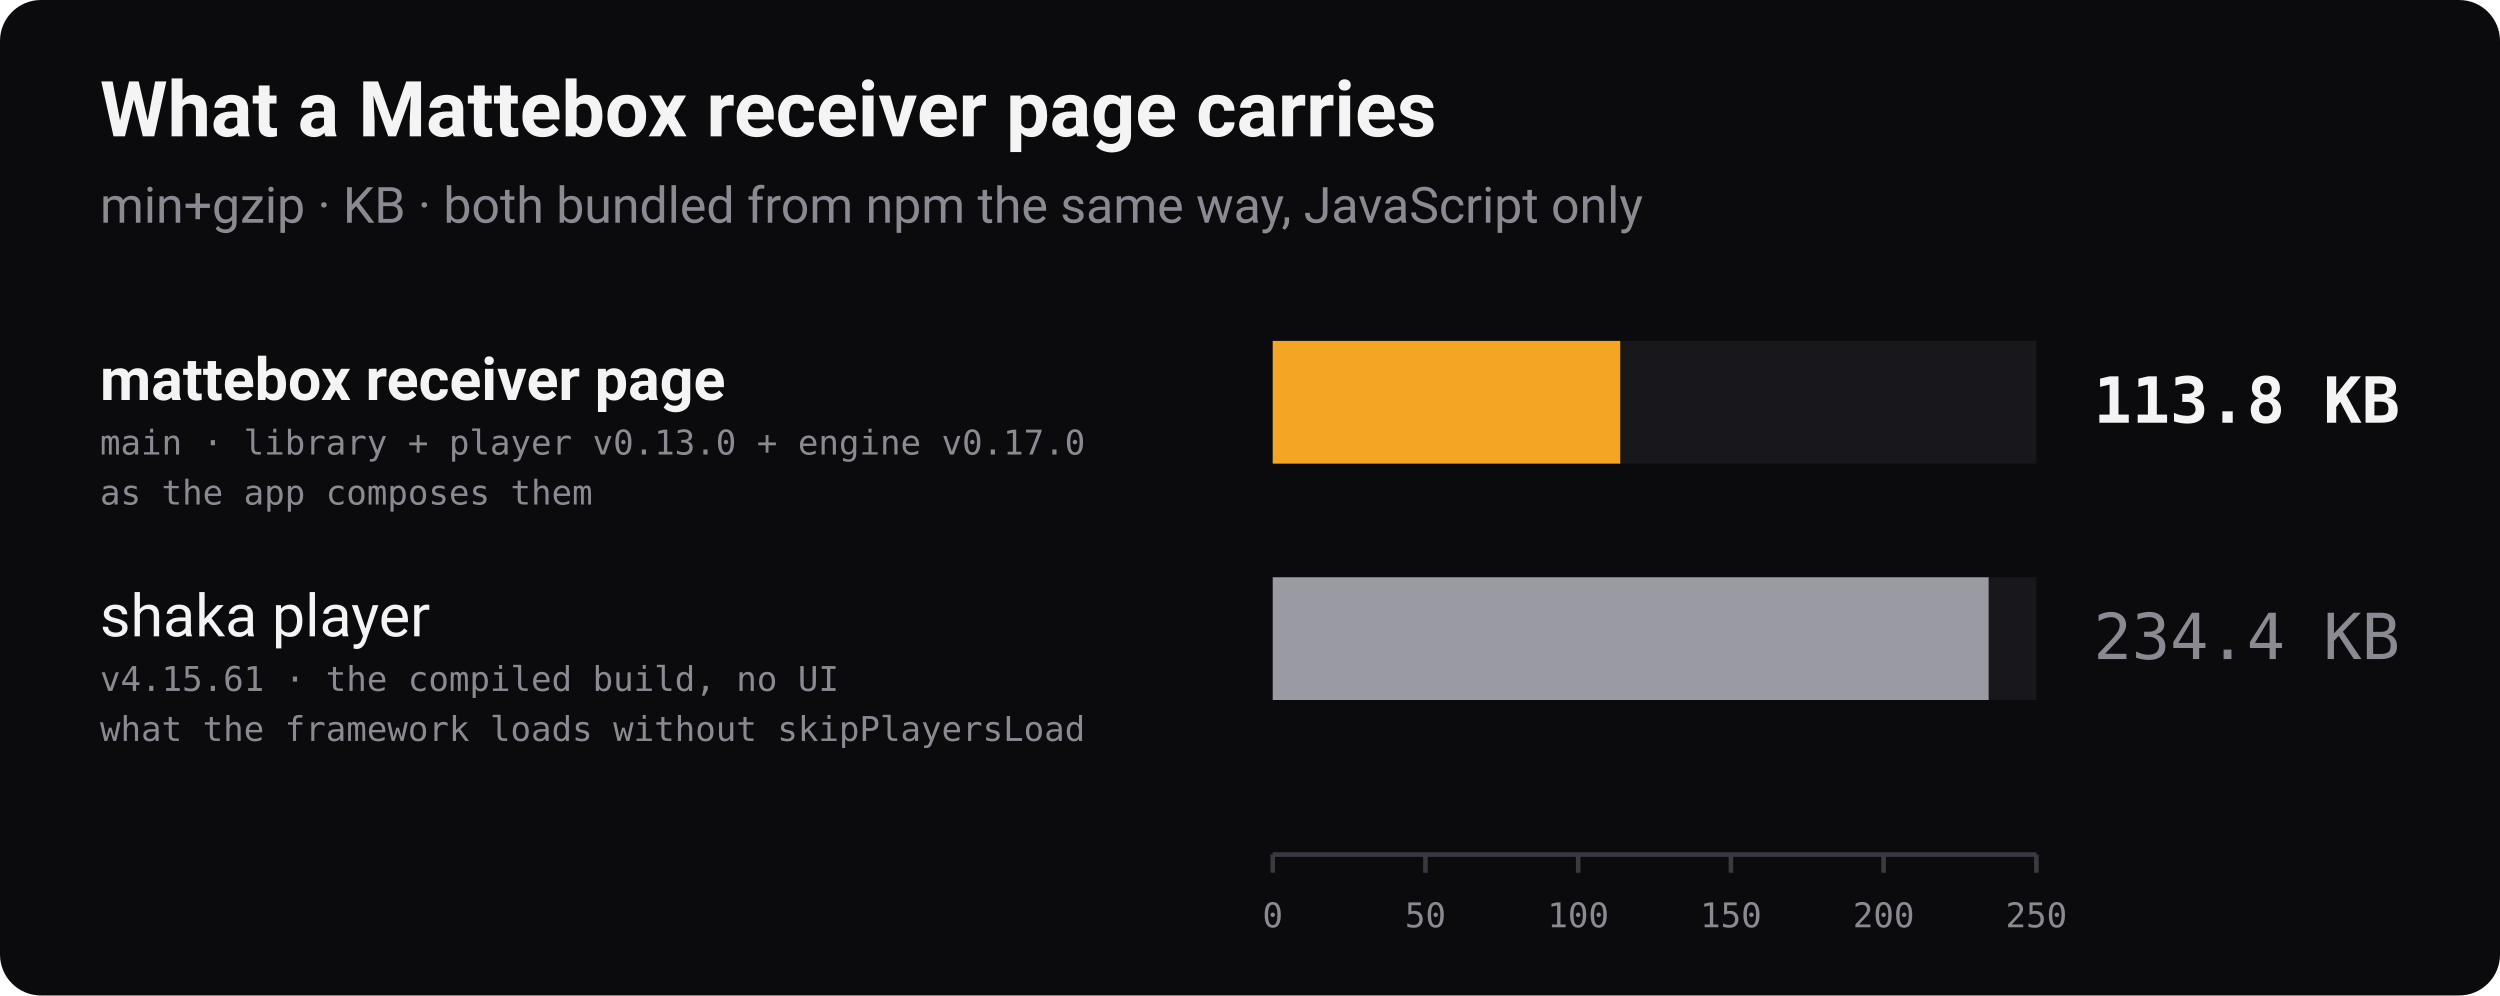
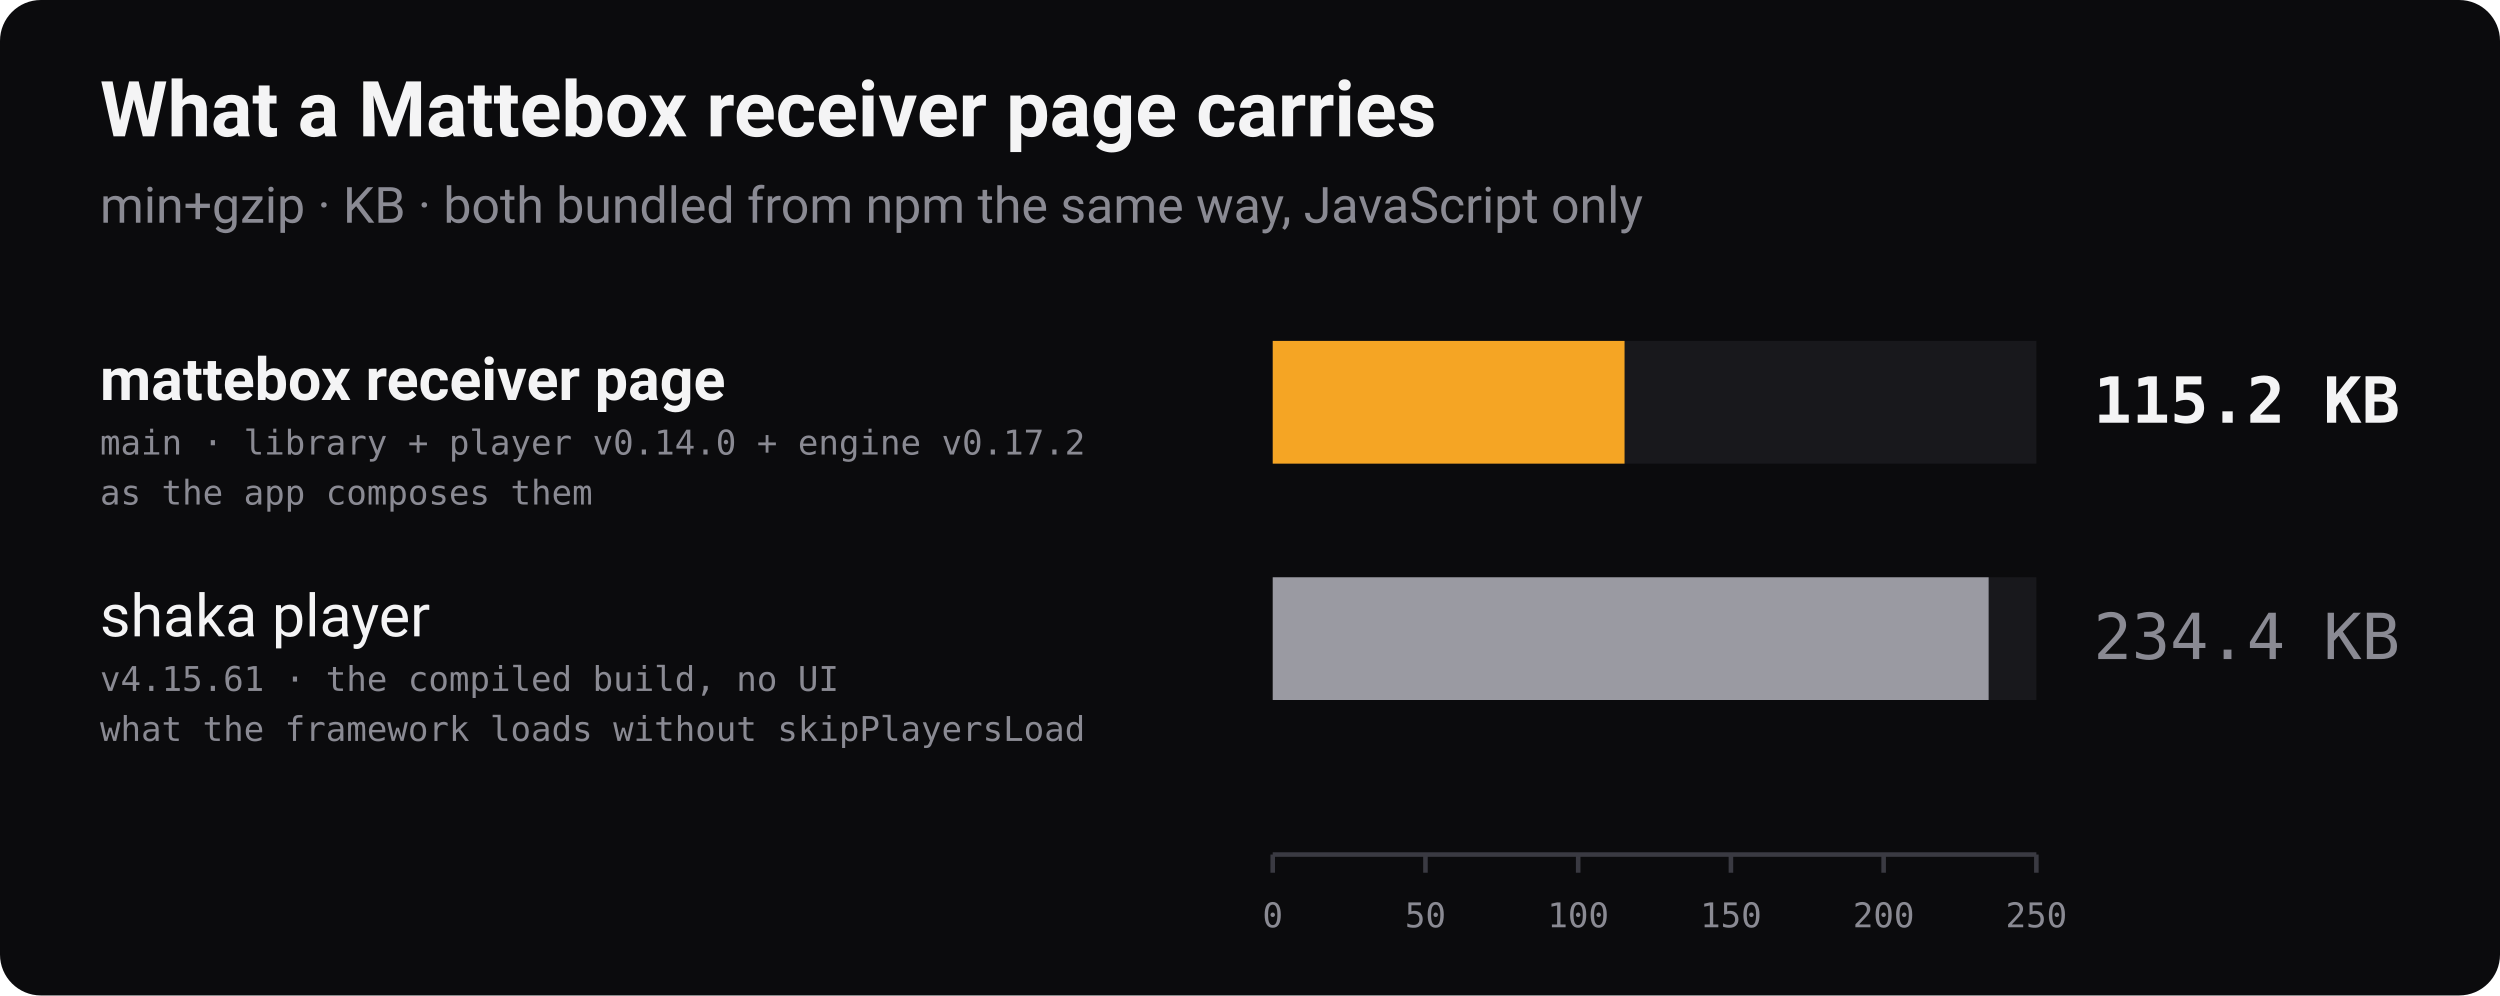
<svg xmlns="http://www.w3.org/2000/svg" width="1100" height="438" viewBox="0 0 1100 438" role="img" aria-label="JavaScript size of a Mattebox Cast receiver page against Shaka Player, min+gzip">
  <rect width="1100" height="438" rx="18" fill="#0b0b0d" />
  <text x="44" y="60" font-family="-apple-system, 'Segoe UI', Roboto, Helvetica, Arial, sans-serif" font-size="34" font-weight="700" fill="#f4f4f5">What a Mattebox receiver page carries</text>
  <text x="44" y="98" font-family="-apple-system, 'Segoe UI', Roboto, Helvetica, Arial, sans-serif" font-size="22" fill="#8a8a93">min+gzip · KB · both bundled from npm the same way, JavaScript only</text>
  <text x="44" y="176" font-family="-apple-system, 'Segoe UI', Roboto, Helvetica, Arial, sans-serif" font-size="26" font-weight="700" fill="#f4f4f5">mattebox receiver page</text>
-   <text x="44" y="200" font-family="ui-monospace, 'SF Mono', Menlo, Consolas, monospace" font-size="15" fill="#8a8a93">main · library + player v0.13.0 + engine v0.17.0</text>
+   <text x="44" y="200" font-family="ui-monospace, 'SF Mono', Menlo, Consolas, monospace" font-size="15" fill="#8a8a93">main · library + player v0.14.0 + engine v0.17.2</text>
  <text x="44" y="222" font-family="ui-monospace, 'SF Mono', Menlo, Consolas, monospace" font-size="15" fill="#8a8a93">as the app composes them</text>
  <rect x="560" y="150" width="336" height="54" fill="#18181c" />
-   <rect x="560" y="150" width="152.9" height="54" fill="#f5a524" />
-   <text x="1056" y="186" text-anchor="end" font-family="ui-monospace, 'SF Mono', Menlo, Consolas, monospace" font-size="28" font-weight="700" fill="#f4f4f5">113.8 KB</text>
+   <rect x="560" y="150" width="154.8" height="54" fill="#f5a524" />
+   <text x="1056" y="186" text-anchor="end" font-family="ui-monospace, 'SF Mono', Menlo, Consolas, monospace" font-size="28" font-weight="700" fill="#f4f4f5">115.2 KB</text>
  <text x="44" y="280" font-family="-apple-system, 'Segoe UI', Roboto, Helvetica, Arial, sans-serif" font-size="26" font-weight="400" fill="#f4f4f5">shaka player</text>
  <text x="44" y="304" font-family="ui-monospace, 'SF Mono', Menlo, Consolas, monospace" font-size="15" fill="#8a8a93">v4.15.61 · the compiled build, no UI</text>
  <text x="44" y="326" font-family="ui-monospace, 'SF Mono', Menlo, Consolas, monospace" font-size="15" fill="#8a8a93">what the framework loads without skipPlayersLoad</text>
  <rect x="560" y="254" width="336" height="54" fill="#18181c" />
  <rect x="560" y="254" width="315.0" height="54" fill="#9a9aa2" />
  <text x="1056" y="290" text-anchor="end" font-family="ui-monospace, 'SF Mono', Menlo, Consolas, monospace" font-size="28" font-weight="400" fill="#8a8a93">234.4 KB</text>
  <line x1="560" y1="376" x2="896" y2="376" stroke="#3a3a42" stroke-width="2" />
  <line x1="560.0" y1="376" x2="560.0" y2="384" stroke="#3a3a42" stroke-width="2" />
  <text x="560.0" y="408" text-anchor="middle" font-family="ui-monospace, 'SF Mono', Menlo, Consolas, monospace" font-size="15" fill="#8a8a93">0</text>
  <line x1="627.2" y1="376" x2="627.2" y2="384" stroke="#3a3a42" stroke-width="2" />
  <text x="627.2" y="408" text-anchor="middle" font-family="ui-monospace, 'SF Mono', Menlo, Consolas, monospace" font-size="15" fill="#8a8a93">50</text>
  <line x1="694.4" y1="376" x2="694.4" y2="384" stroke="#3a3a42" stroke-width="2" />
  <text x="694.4" y="408" text-anchor="middle" font-family="ui-monospace, 'SF Mono', Menlo, Consolas, monospace" font-size="15" fill="#8a8a93">100</text>
  <line x1="761.6" y1="376" x2="761.6" y2="384" stroke="#3a3a42" stroke-width="2" />
  <text x="761.6" y="408" text-anchor="middle" font-family="ui-monospace, 'SF Mono', Menlo, Consolas, monospace" font-size="15" fill="#8a8a93">150</text>
  <line x1="828.8" y1="376" x2="828.8" y2="384" stroke="#3a3a42" stroke-width="2" />
  <text x="828.8" y="408" text-anchor="middle" font-family="ui-monospace, 'SF Mono', Menlo, Consolas, monospace" font-size="15" fill="#8a8a93">200</text>
  <line x1="896.0" y1="376" x2="896.0" y2="384" stroke="#3a3a42" stroke-width="2" />
  <text x="896.0" y="408" text-anchor="middle" font-family="ui-monospace, 'SF Mono', Menlo, Consolas, monospace" font-size="15" fill="#8a8a93">250</text>
</svg>
